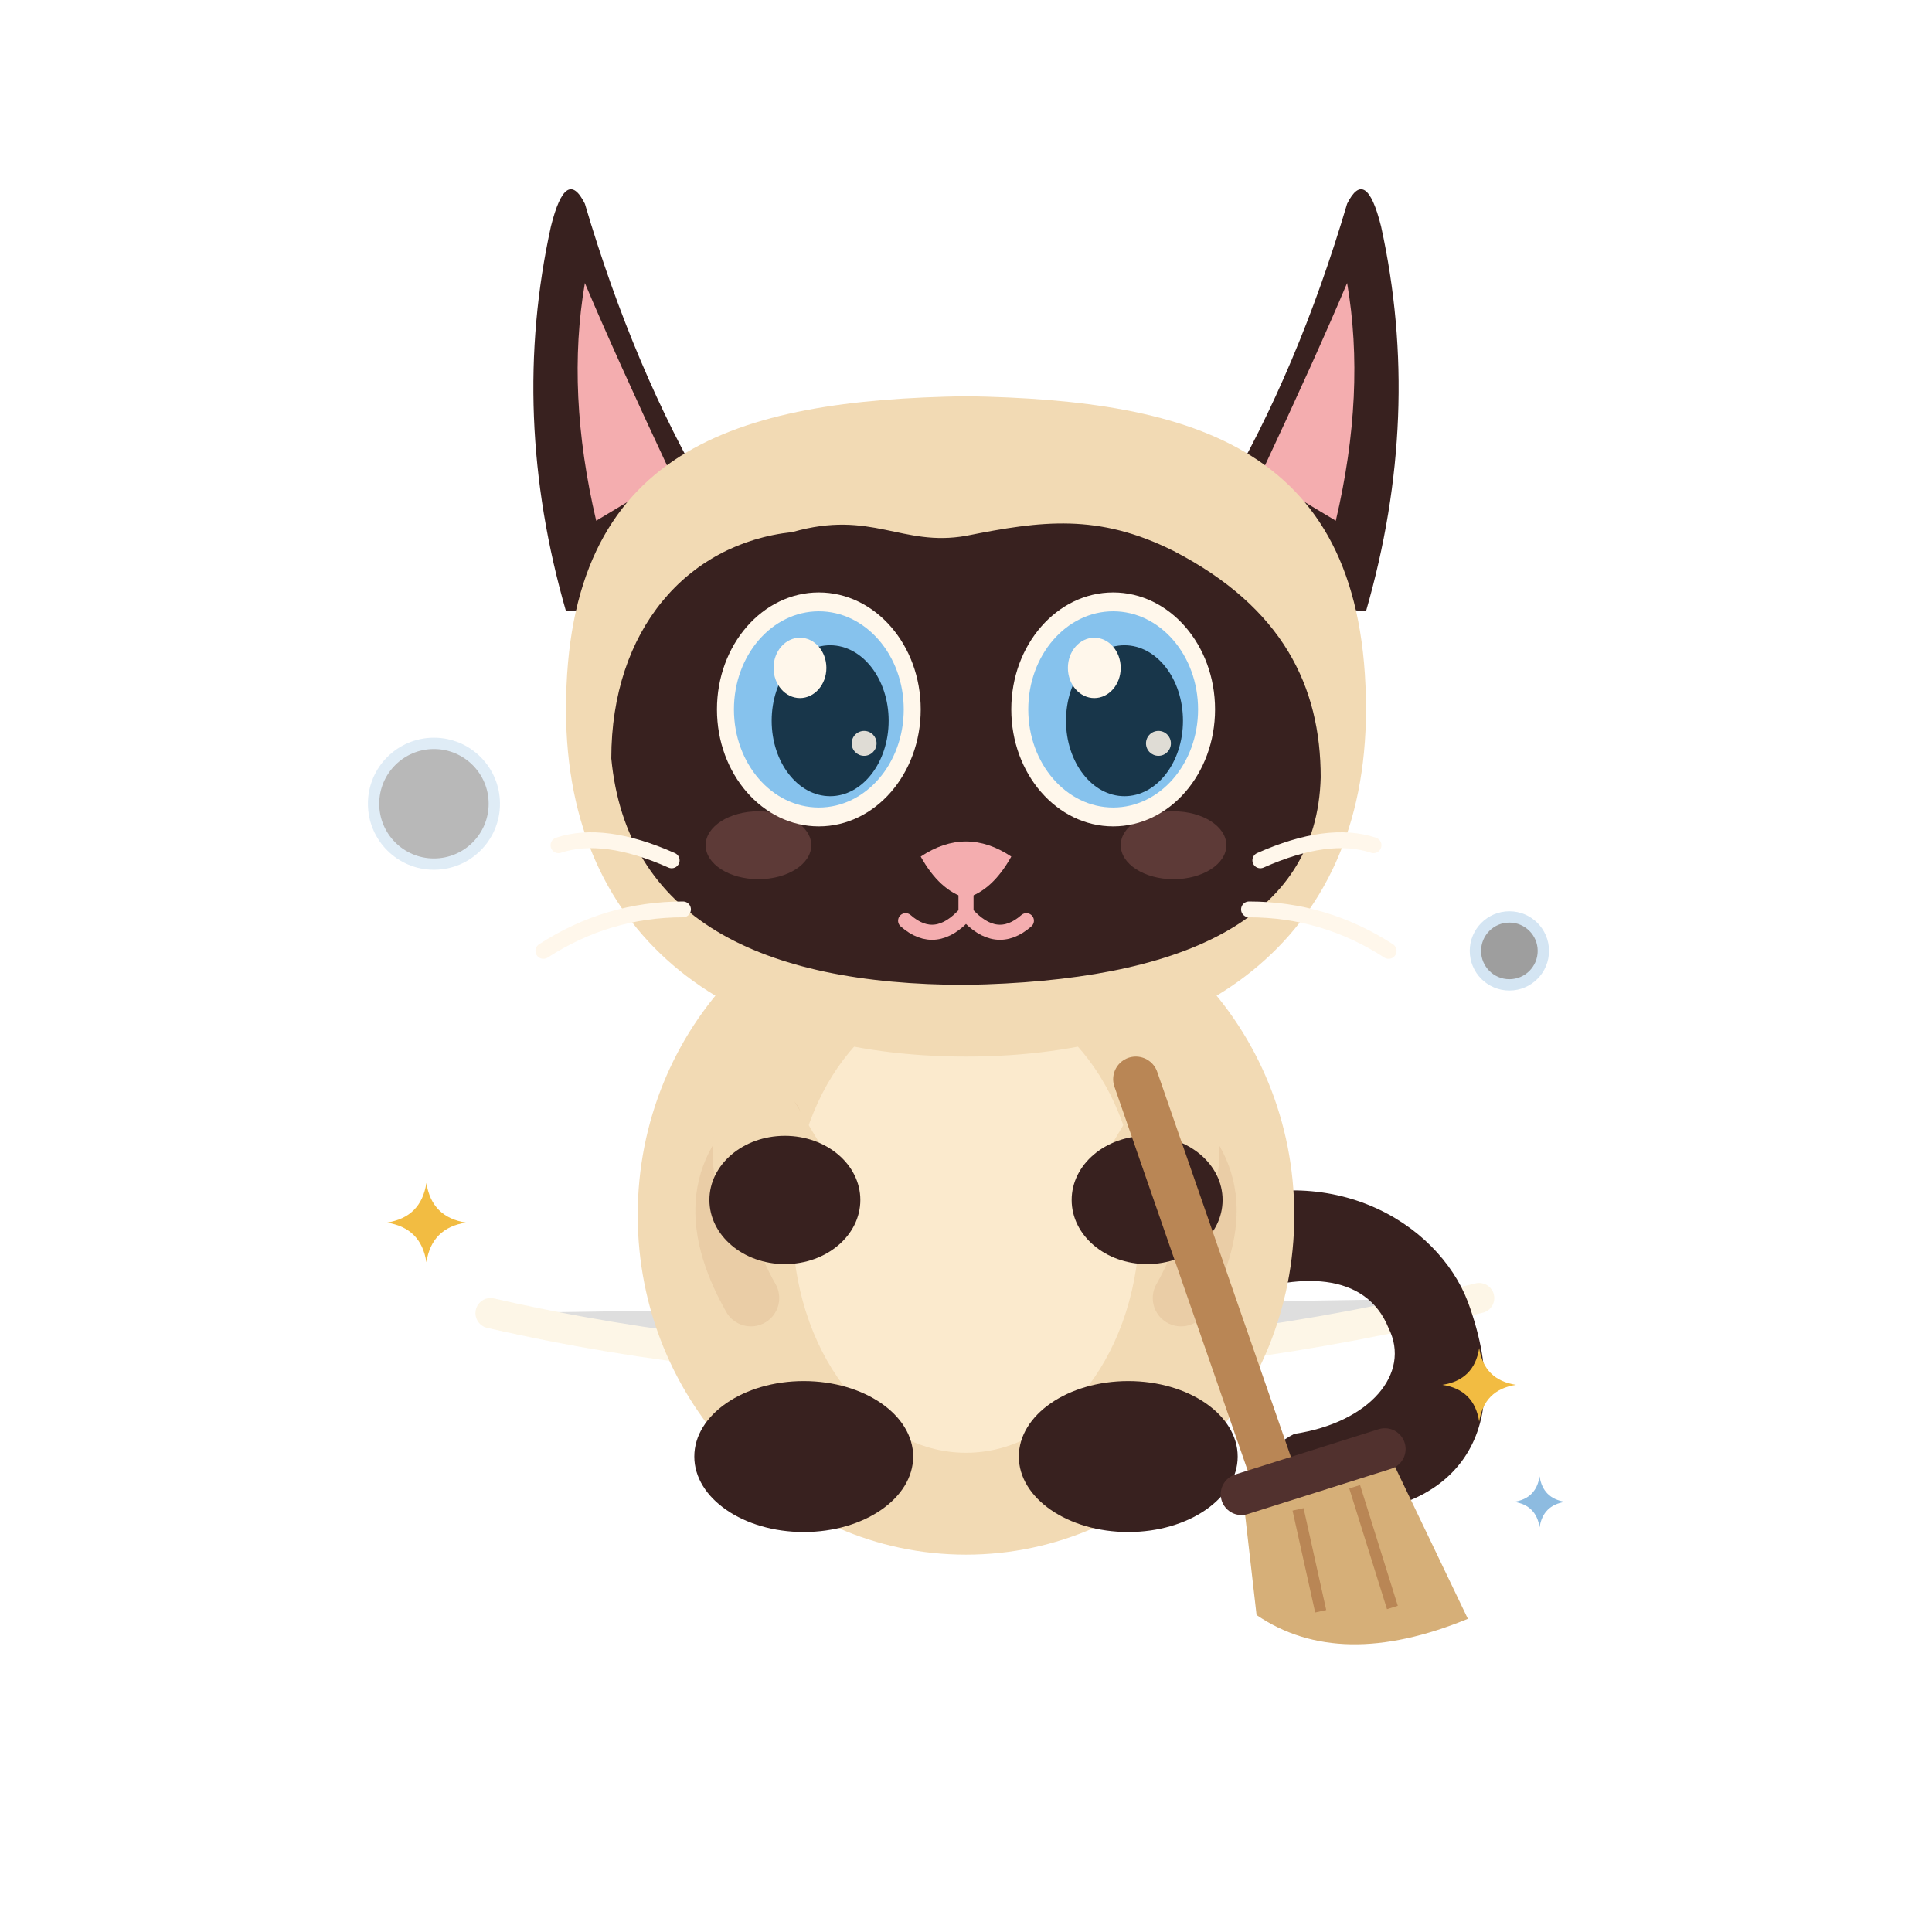
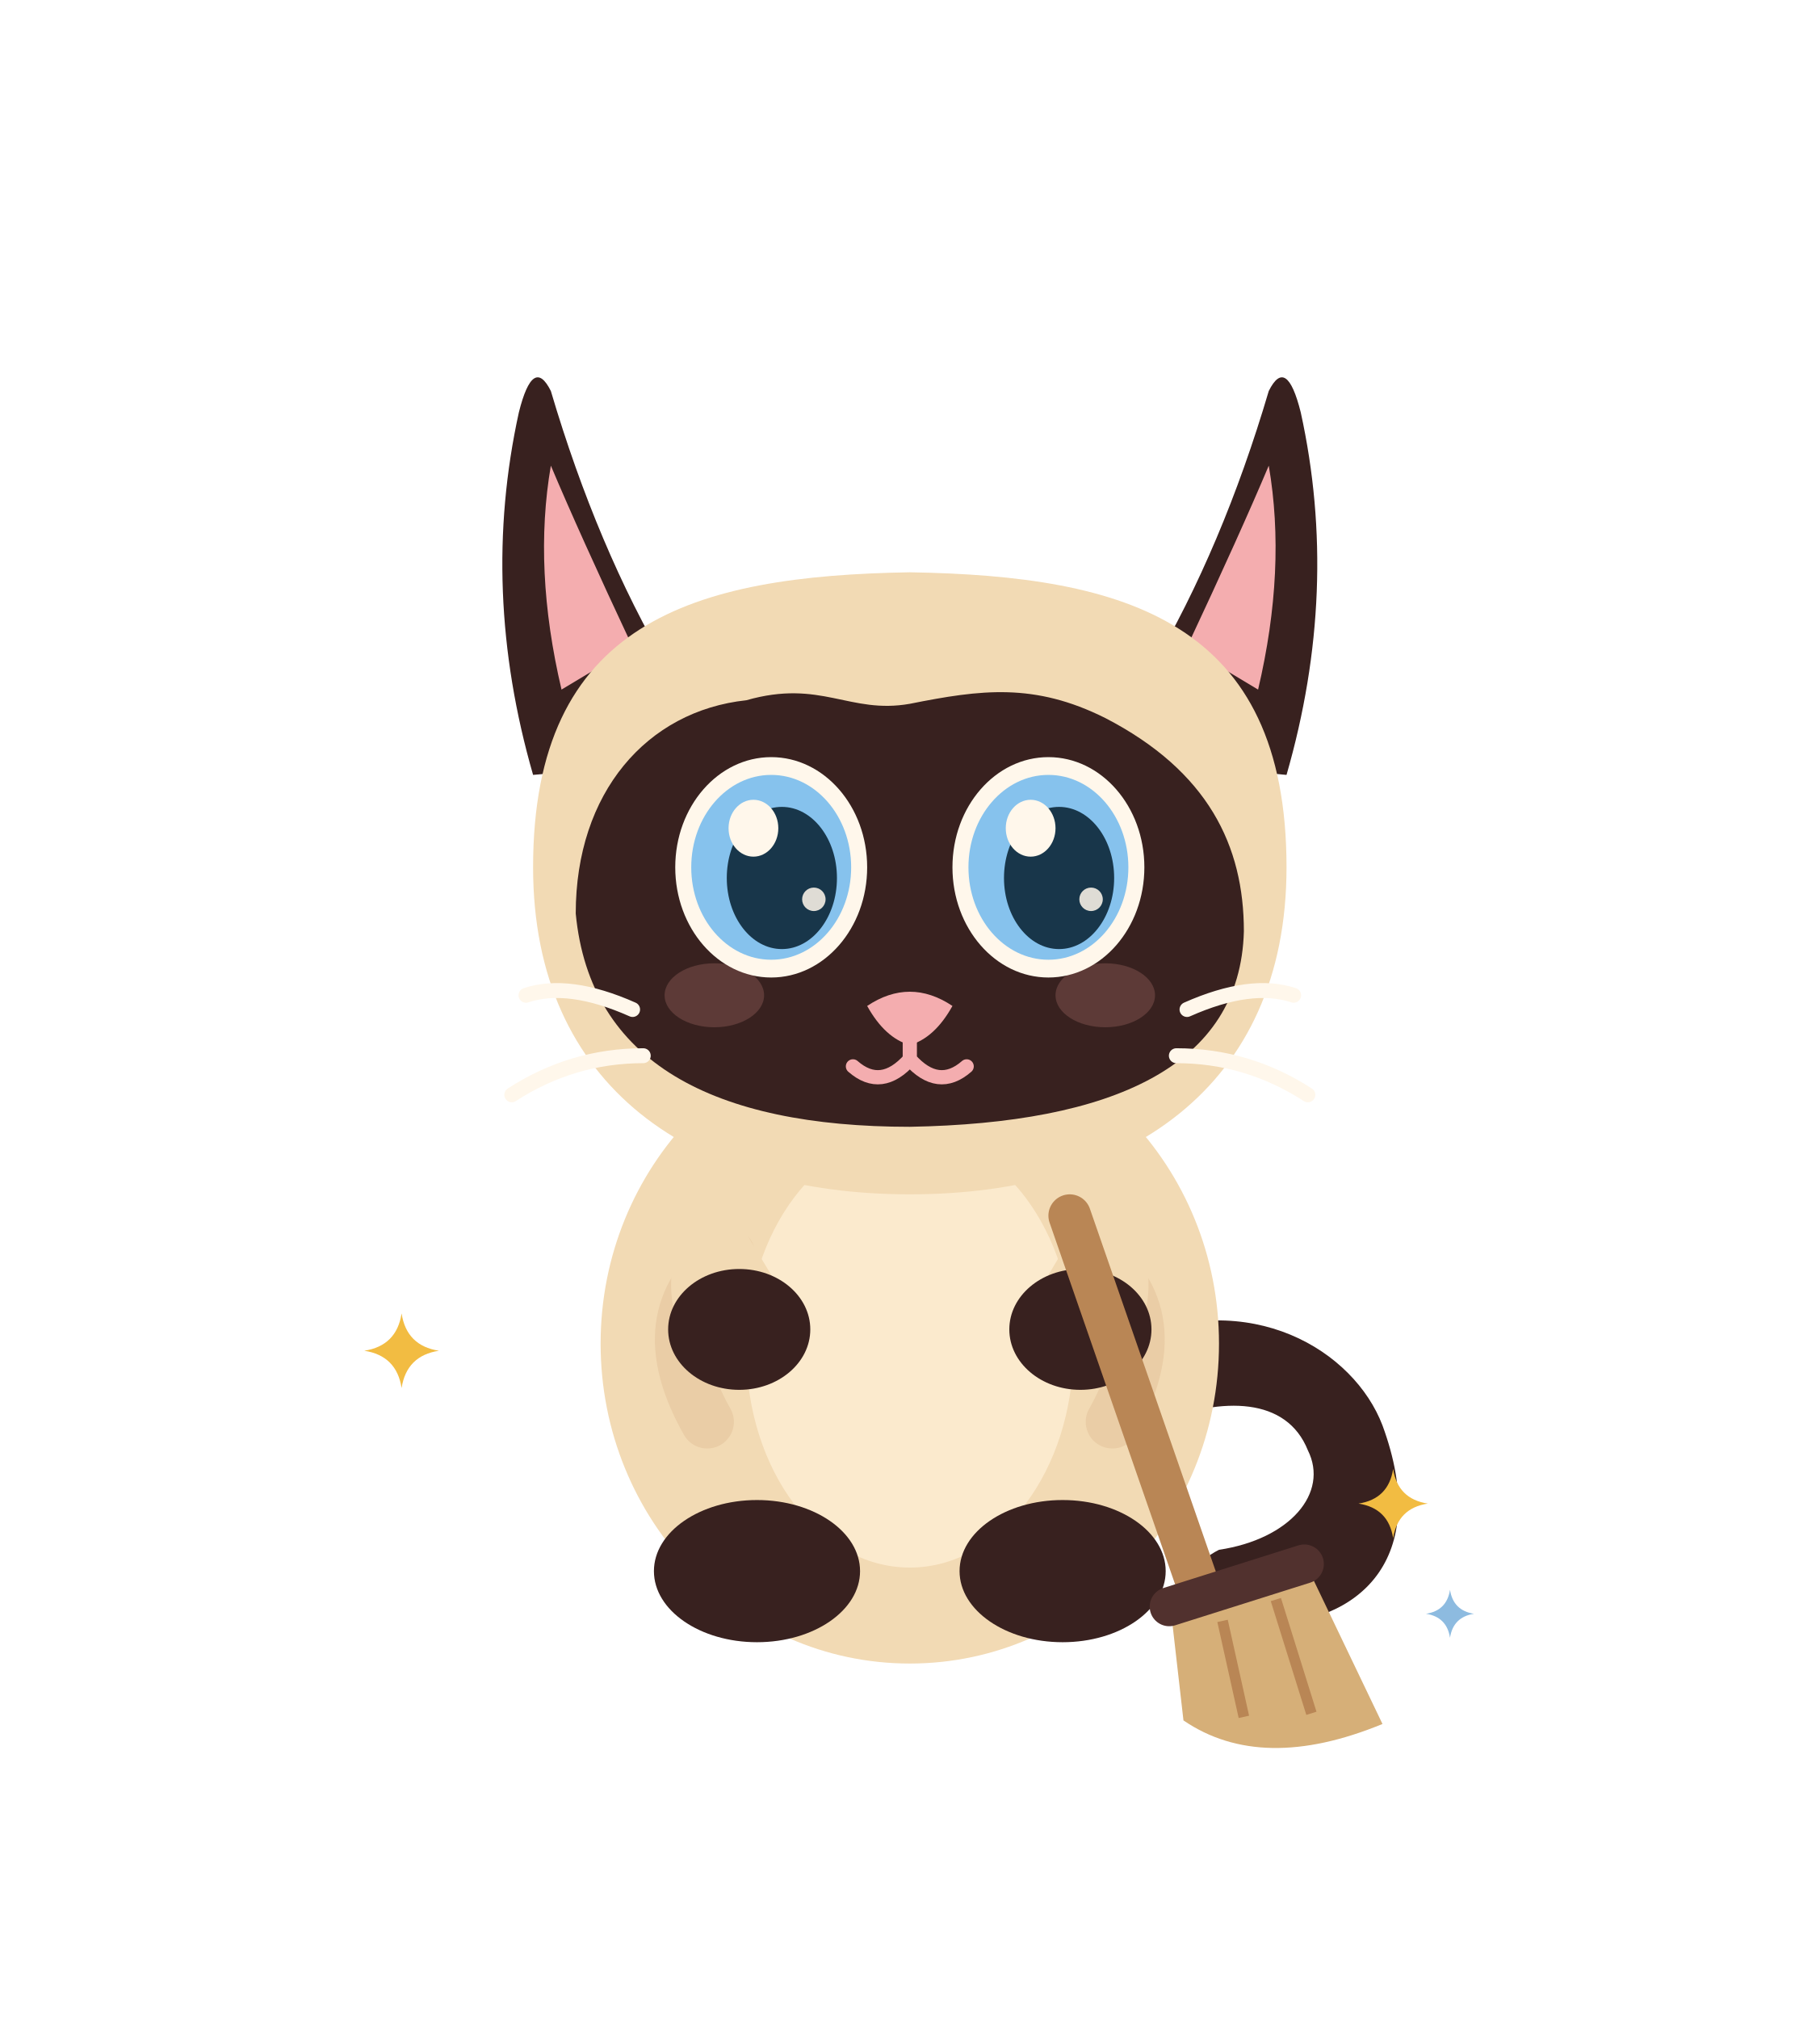
- <svg xmlns="http://www.w3.org/2000/svg" viewBox="0 0 512 512" width="512" height="512" role="img" aria-label="Ménage">
+ <svg xmlns="http://www.w3.org/2000/svg" viewBox="0 -56 512 568" width="512" height="568" role="img" aria-label="Ménage">
  <style>
+       /* Maison : les traits de décor abstrait lisent mal en petit sur fond sombre ; on garde étincelles et cœurs. */
+       #abstract-decor &gt; path:not([id]), #abstract-decor &gt; circle:not([id]) { display: none; }
+ 
      :root { color-scheme: dark; }
      #head-rig, #body-rig, #cat-rig, #tail, #ear-left, #ear-right, #arm-left, #arm-right,
      #broom-rig, #basket-rig, #fish-pop, #fish-rig, #coin-rig, #coin-sparkles,
      #envelope-rig, #heart-rig, #switch-knob, #switch-on, #stars-rig, #clean-sparkles,
      #decor-sparkle-1, #decor-sparkle-2, #decor-heart, #meow-mouth, #smile,
      #eyes-open, #eyes-sleepy { transform-box: view-box; }
      #head-rig { transform-origin: 256px 238px; animation: head-move 13s ease-in-out infinite; }
      #body-rig { transform-origin: 256px 352px; animation: breathe 13s ease-in-out infinite; }
      #cat-rig { transform-origin: 256px 350px; animation: cat-move 13s ease-in-out infinite; }
      #tail { transform-origin: 323px 337px; animation: tail-move 13s ease-in-out infinite; }
      #ear-left { transform-origin: 182px 142px; animation: ear-left-move 13s ease-in-out infinite; }
      #ear-right { transform-origin: 330px 142px; animation: ear-right-move 13s ease-in-out infinite; }
      #arm-left { transform-origin: 208px 295px; animation: paw-left-move 13s ease-in-out infinite; }
      #arm-right { transform-origin: 304px 295px; animation: paw-right-move 13s ease-in-out infinite; }
      #eyes-open { animation: open-eye 9.7s steps(1,end) infinite; }
      #eyes-sleepy { animation: closed-eye 9.7s steps(1,end) infinite; }
      #whiskers { transform-origin: 256px 235px; animation: whisker-twitch 5.3s ease-in-out infinite; }
      #nose { transform-origin: 256px 228px; animation: nose-twitch 7.1s ease-in-out infinite; }
      #decor-sparkle-1 { animation: independent-glimmer 5.7s ease-in-out infinite; }
      #decor-sparkle-2 { animation: independent-glimmer 4.3s ease-in-out infinite reverse; }
      #meow-mouth { animation: meow-face 13s steps(1,end) infinite; }
      #smile { animation: smile-face 13s steps(1,end) infinite; }
      @keyframes breathe {
        0%,12%,22%,34%,52%,68%,79%,100% { transform: scale(1); }
        7%,28%,60%,92% { transform: translateY(2px) scale(1.012,.988); }
        47% { transform: translateY(-3px) scale(1.05,.95); }
      }
      @keyframes open-eye {
        0%,14%,17.5%,38%,41%,73%,75.5%,100% {opacity:1;}
        14.5%,16.2%,38.5%,40.5%,73.5%,75% {opacity:0;}
      }
      @keyframes closed-eye {
        0%,14%,17.5%,38%,41%,73%,75.5%,100% {opacity:0;}
        14.5%,16.2%,38.5%,40.5%,73.5%,75% {opacity:1;}
      }
      @keyframes whisker-twitch {0%,20%,56%,86%,100% {transform:translateX(0);} 21% {transform:translateX(-2px);} 23% {transform:translateX(1px);} 58% {transform:translateX(1.6px);} 60% {transform:translateX(-1px);}}
      @keyframes nose-twitch {0%,38%,65%,100% {transform:translateY(0);} 40% {transform:translateY(2px);} 42% {transform:translateY(-1px);} 66% {transform:translateY(1px);} 69% {transform:translateY(0);}}
      @keyframes independent-glimmer {0%,100% {opacity:.35;} 33% {opacity:.9;} 67% {opacity:.55;}}
      @keyframes meow-face {0%,38%,43%,78%,83%,100% {opacity:0;} 39%,42%,79%,82% {opacity:1;} }
      @keyframes smile-face {0%,38%,43%,78%,83%,100% {opacity:1;} 39%,42%,79%,82% {opacity:0;} }
      @keyframes ear-left-move {0%,22%,28%,56%,60%,100% {transform:rotate(0deg);} 22.6% {transform:rotate(-17deg);} 23.4% {transform:rotate(5deg);} 24% {transform:rotate(-8deg);} 57% {transform:rotate(9deg);} 58.3% {transform:rotate(-5deg);} }
      @keyframes ear-right-move {0%,30%,34%,71%,74%,100% {transform:rotate(0deg);} 30.8% {transform:rotate(13deg);} 31.6% {transform:rotate(-6deg);} 32.5% {transform:rotate(4deg);} 71.8% {transform:rotate(-13deg);} 72.8% {transform:rotate(4deg);} }
      @media (prefers-reduced-motion: reduce) { * {animation: none !important;} }
    
       @keyframes head-move {0%,14%,100%{transform:rotate(0deg);} 17%{transform:rotate(14deg);} 20%{transform:rotate(-5deg);} 23%{transform:rotate(0deg);} 34%{transform:rotate(-9deg);} 38%{transform:rotate(6deg);} 44%{transform:rotate(0deg);} 64%{transform:rotate(-5deg);} 68%{transform:rotate(8deg);} 75%{transform:rotate(0deg);} }
       @keyframes cat-move {0%,13%,100%{transform:translate(0,0) scale(1);} 16%{transform:translate(-4px,-11px) rotate(-4deg);} 19%{transform:translate(2px,1px) scale(1.03,.94);} 23%{transform:translate(0,0);} 33%{transform:translate(7px,-4px) rotate(4deg);} 37%{transform:translate(-7px,1px) rotate(-5deg);} 42%{transform:translate(4px,-3px) rotate(2deg);} 48%{transform:translate(0,0);} 64%{transform:translateY(-21px) scale(.95,1.06);} 68%{transform:translateY(0) scale(1.08,.90);} 72%{transform:translateY(-5px) scale(1,1);} 76%{transform:translate(0,0) scale(1);} }
       @keyframes tail-move {0%,27%,48%,100%{transform:rotate(0deg);} 30%{transform:rotate(22deg);} 34%{transform:rotate(-16deg);} 38%{transform:rotate(11deg);} 42%{transform:rotate(0deg);} 65%{transform:rotate(17deg);} 72%{transform:rotate(-6deg);} }
       @keyframes paw-left-move {0%,32%,50%,100%{transform:rotate(0deg);} 35%{transform:translate(7px,4px) rotate(17deg);} 39%{transform:translate(-5px,-4px) rotate(-10deg);} 44%{transform:translate(7px,4px) rotate(17deg);} }
       @keyframes paw-right-move {0%,32%,50%,100%{transform:rotate(0deg);} 35%{transform:translate(-5px,-4px) rotate(-13deg);} 39%{transform:translate(8px,4px) rotate(15deg);} 44%{transform:translate(-5px,-4px) rotate(-13deg);} }
       #broom-rig {transform-origin: 304px 287px; animation: brush 13s cubic-bezier(.22,.8,.3,1) infinite;}
       #clean-sparkles {animation: cleanup 13s ease-in-out infinite;}
       @keyframes brush {0%,27%,50%,100%{transform:rotate(0deg);} 29%{transform:rotate(-20deg);} 33%{transform:rotate(22deg);} 36%{transform:rotate(-18deg);} 39%{transform:rotate(20deg);} 42%{transform:rotate(-8deg);} 46%{transform:rotate(0deg);} }
       @keyframes cleanup {0%,43%,50%,100%{opacity:0;} 46%,48%,69%,78%{opacity:1;} }
    </style>
  <g id="abstract-decor">
    <path d="M130 348 Q257 377 392 344" stroke="#F2BC42" stroke-width="8" stroke-linecap="round" opacity=".13" />
    <circle cx="115" cy="213" r="16" stroke="#8DBBE0" stroke-width="3" opacity=".28" />
    <circle cx="400" cy="252" r="9" stroke="#8DBBE0" stroke-width="3" opacity=".38" />
    <g id="decor-sparkle-1">
      <path d="M113 313.5 Q114.4 322.6 123.5 324 Q114.4 325.4 113 334.5 Q111.6 325.4 102.5 324 Q111.6 322.6 113 313.5Z" fill="#F2BC42" />
    </g>
  </g>
  <g id="cat-rig">
    <g id="tail" class="tail">
      <path d="M317 321 C352 306 381 324 389 345 C403 383 382 401 355 401 C335 401 329 387 343 380 C363 377 374 364 368 352 C362 337 344 337 326 344Z" fill="#38211F" />
    </g>
    <g id="body-rig" class="body-rig">
      <ellipse cx="256" cy="322" rx="87" ry="90" fill="#F2DAB4" />
      <ellipse cx="256" cy="324" rx="46" ry="61" fill="#FFF0D7" opacity=".72" />
      <path d="M205 297 Q182 314 199 344" stroke="#E4C49C" stroke-width="15" stroke-linecap="round" fill="none" opacity=".6" />
      <path d="M307 297 Q330 314 313 344" stroke="#E4C49C" stroke-width="15" stroke-linecap="round" fill="none" opacity=".6" />
    </g>
    <g id="feet">
      <ellipse cx="213" cy="386" rx="29" ry="20" fill="#38211F" />
      <ellipse cx="299" cy="386" rx="29" ry="20" fill="#38211F" />
    </g>
    <g id="arms">
      <g id="arm-left" class="arm-left">
        <path d="M193 289 Q183 308 197 330 Q201 337 218 330 Q232 323 219 306 L207 286Z" fill="#F2DAB4" />
        <ellipse cx="208" cy="318" rx="20" ry="17" fill="#38211F" />
      </g>
      <g id="arm-right" class="arm-right">
        <path d="M319 289 Q329 308 315 330 Q311 337 294 330 Q280 323 293 306 L305 286Z" fill="#F2DAB4" />
        <ellipse cx="304" cy="318" rx="20" ry="17" fill="#38211F" />
      </g>
    </g>
    <g id="head-rig" class="head-rig">
      <g id="ear-left" class="ear-left">
        <path d="M188 132 Q168 98 155 54 Q150 44 146 60 Q135 110 150 162 L194 158Z" fill="#38211F" />
        <path d="M178 126 Q163 94 155 75 Q150 104 158 138Z" fill="#F4ADAF" />
      </g>
      <g id="ear-right" class="ear-right">
        <path d="M324 132 Q344 98 357 54 Q362 44 366 60 Q377 110 362 162 L318 158Z" fill="#38211F" />
        <path d="M334 126 Q349 94 357 75 Q362 104 354 138Z" fill="#F4ADAF" />
      </g>
      <path d="M150 188 C150 119 195 106 256 105 C317 106 362 119 362 188 C362 250 317 280 256 280 C195 280 150 250 150 188Z" fill="#F2DAB4" />
      <path d="M162 201 C162 167 182 144 210 141 C231 135 239 145 256 142 C276 138 291 136 311 146 C340 161 350 182 350 206 C349 244 313 260 256 261 C201 261 166 243 162 201Z" fill="#38211F" />
      <ellipse cx="201" cy="224" rx="14" ry="9" fill="#67413E" opacity=".77" />
      <ellipse cx="311" cy="224" rx="14" ry="9" fill="#67413E" opacity=".77" />
      <g id="eyes-open" opacity="1">
        <g class="eye" transform="translate(217 188)">
          <ellipse rx="27" ry="31" fill="#FFF7EB" />
          <ellipse rx="22.5" ry="26" fill="#86C2ED" />
          <ellipse cx="3" cy="3" rx="15.5" ry="20" fill="#18364A" />
          <ellipse cx="-5" cy="-11" rx="7" ry="8" fill="#FFF7EB" />
          <circle cx="12" cy="9" r="3.3" fill="#FFF7EB" opacity=".86" />
        </g>
        <g class="eye" transform="translate(295 188)">
          <ellipse rx="27" ry="31" fill="#FFF7EB" />
          <ellipse rx="22.5" ry="26" fill="#86C2ED" />
          <ellipse cx="3" cy="3" rx="15.5" ry="20" fill="#18364A" />
          <ellipse cx="-5" cy="-11" rx="7" ry="8" fill="#FFF7EB" />
          <circle cx="12" cy="9" r="3.3" fill="#FFF7EB" opacity=".86" />
        </g>
      </g>
      <g id="eyes-sleepy" opacity="0">
        <path d="M192 192 Q215 215 240 191" stroke="#FFF7EB" stroke-width="7" stroke-linecap="round" fill="none" />
        <path d="M272 191 Q297 215 320 192" stroke="#FFF7EB" stroke-width="7" stroke-linecap="round" fill="none" />
      </g>
      <g id="nose">
        <path d="M244 227 Q256 219 268 227 Q263 236 256 238 Q249 236 244 227Z" fill="#F4ADAF" />
      </g>
      <g id="smile" opacity="1">
        <path d="M256 237 V242 M256 242 Q248 251 240 244 M256 242 Q264 251 272 244" stroke="#F4ADAF" stroke-width="4" stroke-linecap="round" fill="none" />
      </g>
      <g id="meow-mouth" opacity="0">
        <ellipse cx="256" cy="249" rx="11" ry="13" fill="#8C4F56" />
        <path d="M251 257 Q256 251 261 257" stroke="#F4ADAF" stroke-width="4" stroke-linecap="round" fill="none" />
      </g>
      <g id="whiskers" fill="none" stroke="#FFF7EB" stroke-linecap="round" stroke-width="4.2">
        <path d="M178 228 Q160 220 148 224 M181 241 Q161 241 144 252 M334 228 Q352 220 364 224 M331 241 Q351 241 368 252" />
      </g>
    </g>
  </g>
  <g id="scene-prop">
    <g id="broom-rig">
      <path d="M301 286 L343 407" stroke="#B98655" stroke-width="12" stroke-linecap="round" />
      <path d="M329 393 L366 381 L389 429 Q355 443 333 428Z" fill="#D6AF78" />
      <path d="M329 396 L367 384" stroke="#51312E" stroke-width="11" stroke-linecap="round" />
      <path d="M344 400 L350 427 M359 394 L369 426" stroke="#B98655" stroke-width="3" />
    </g>
    <g id="clean-sparkles">
      <g>
        <path d="M392 357.25 Q393.3 365.7 401.75 367 Q393.3 368.3 392 376.75 Q390.7 368.3 382.25 367 Q390.7 365.7 392 357.25Z" fill="#F2BC42" />
      </g>
      <g>
        <path d="M408 391.25 Q408.9 397.1 414.75 398 Q408.9 398.9 408 404.75 Q407.1 398.9 401.25 398 Q407.1 397.1 408 391.25Z" fill="#8DBBE0" />
      </g>
    </g>
  </g>
</svg>
